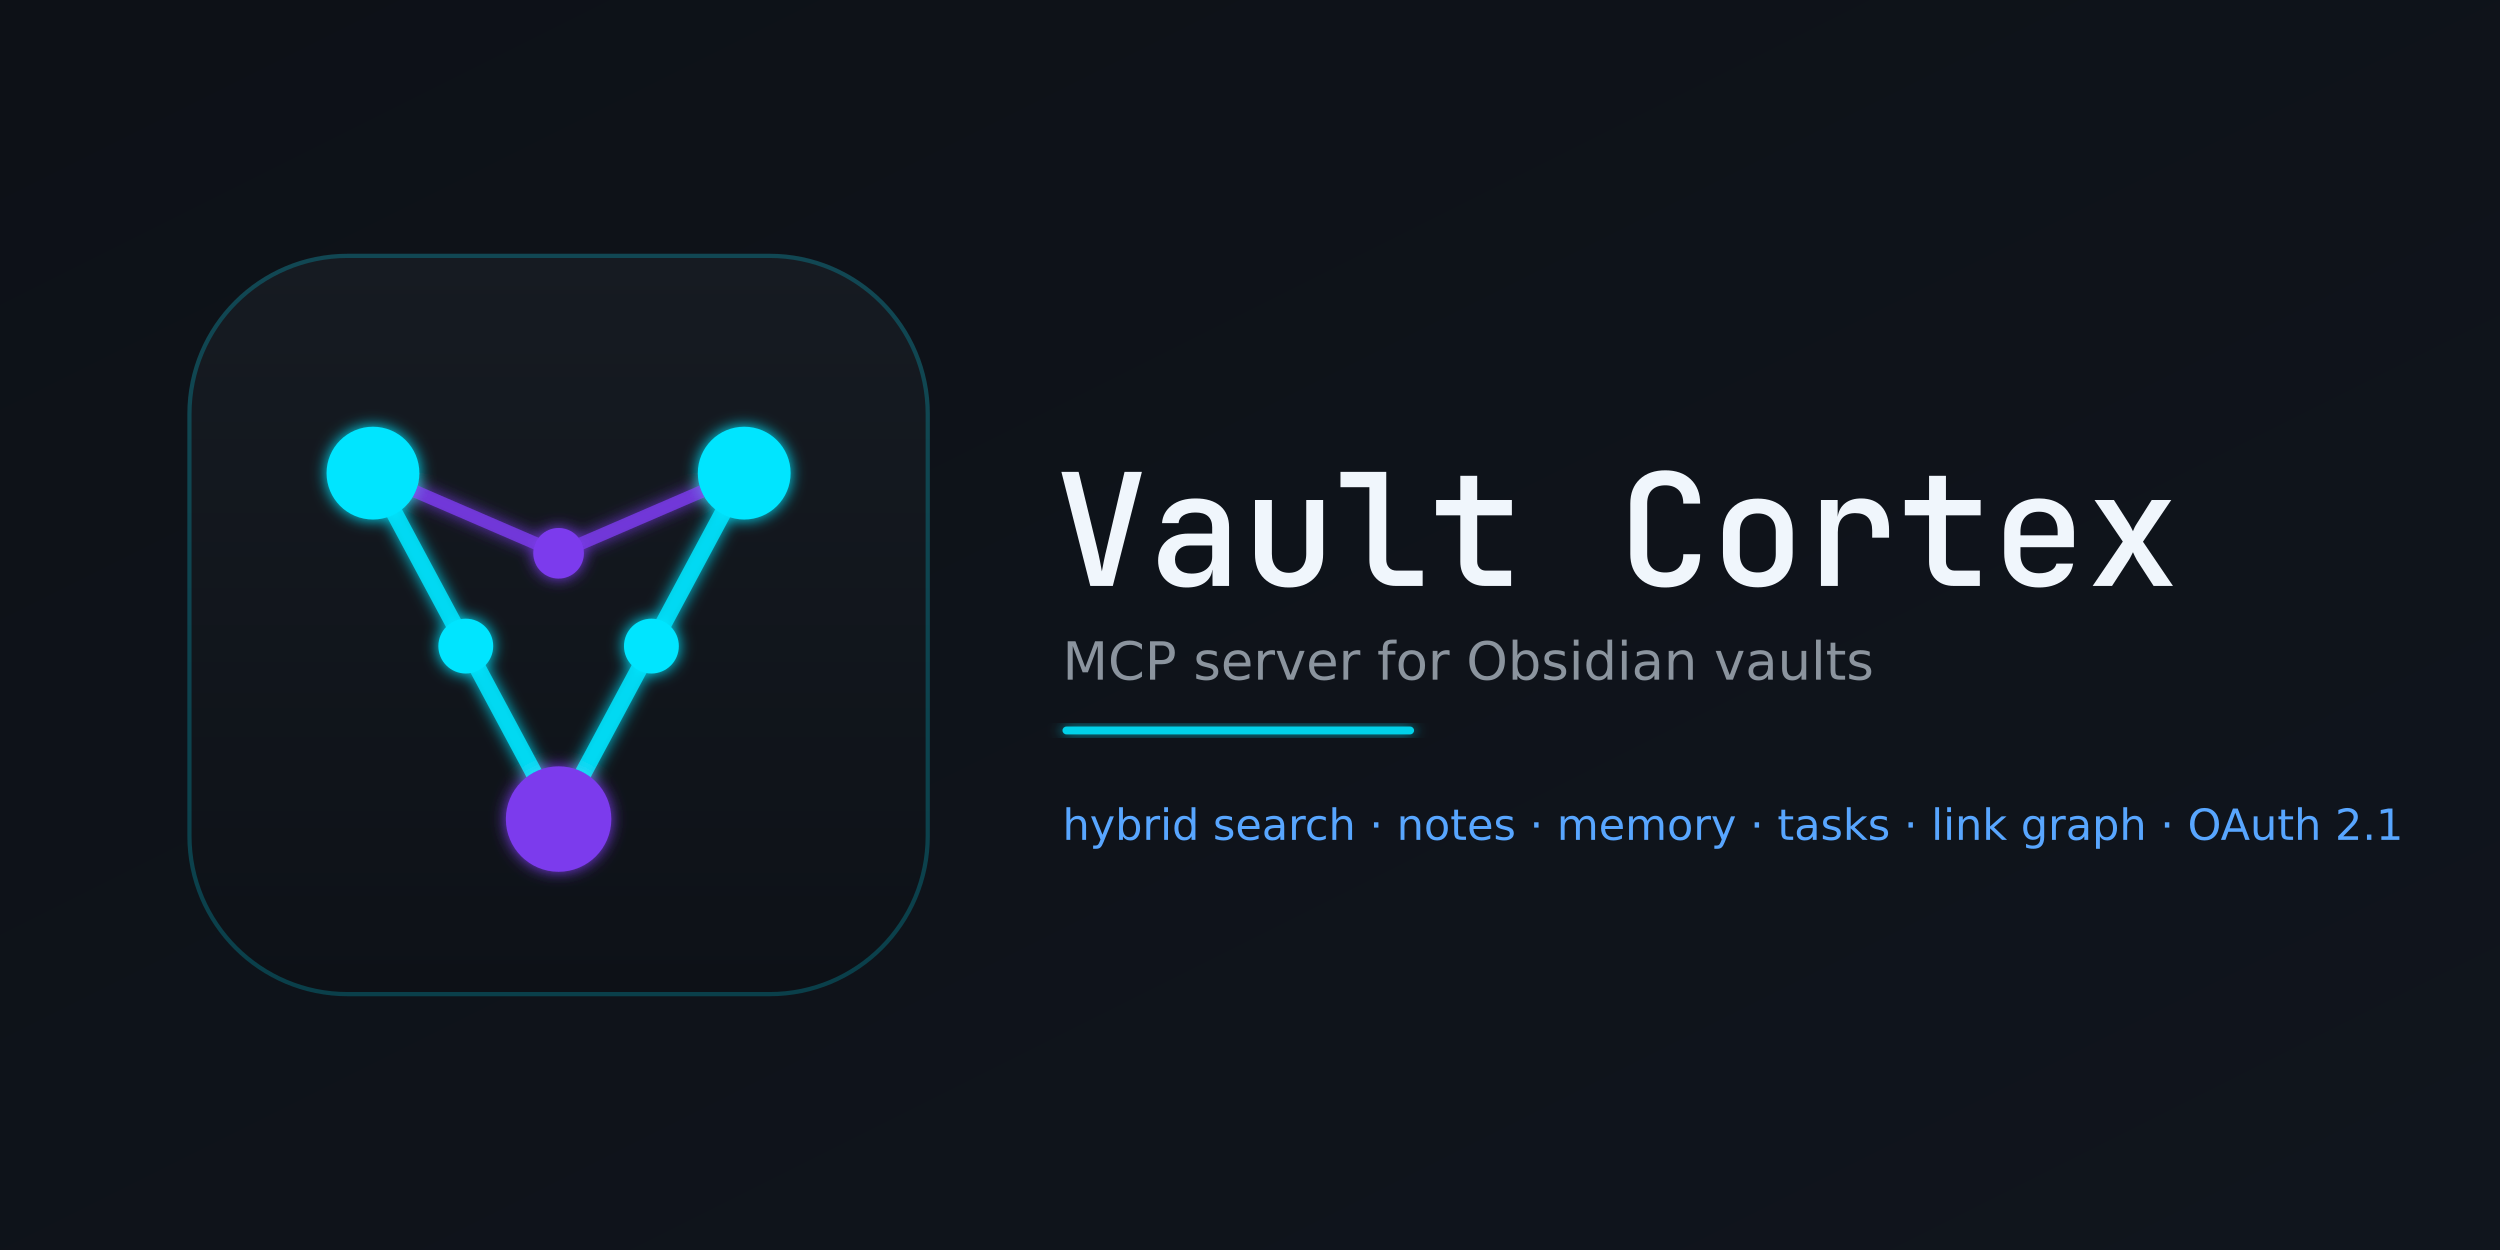
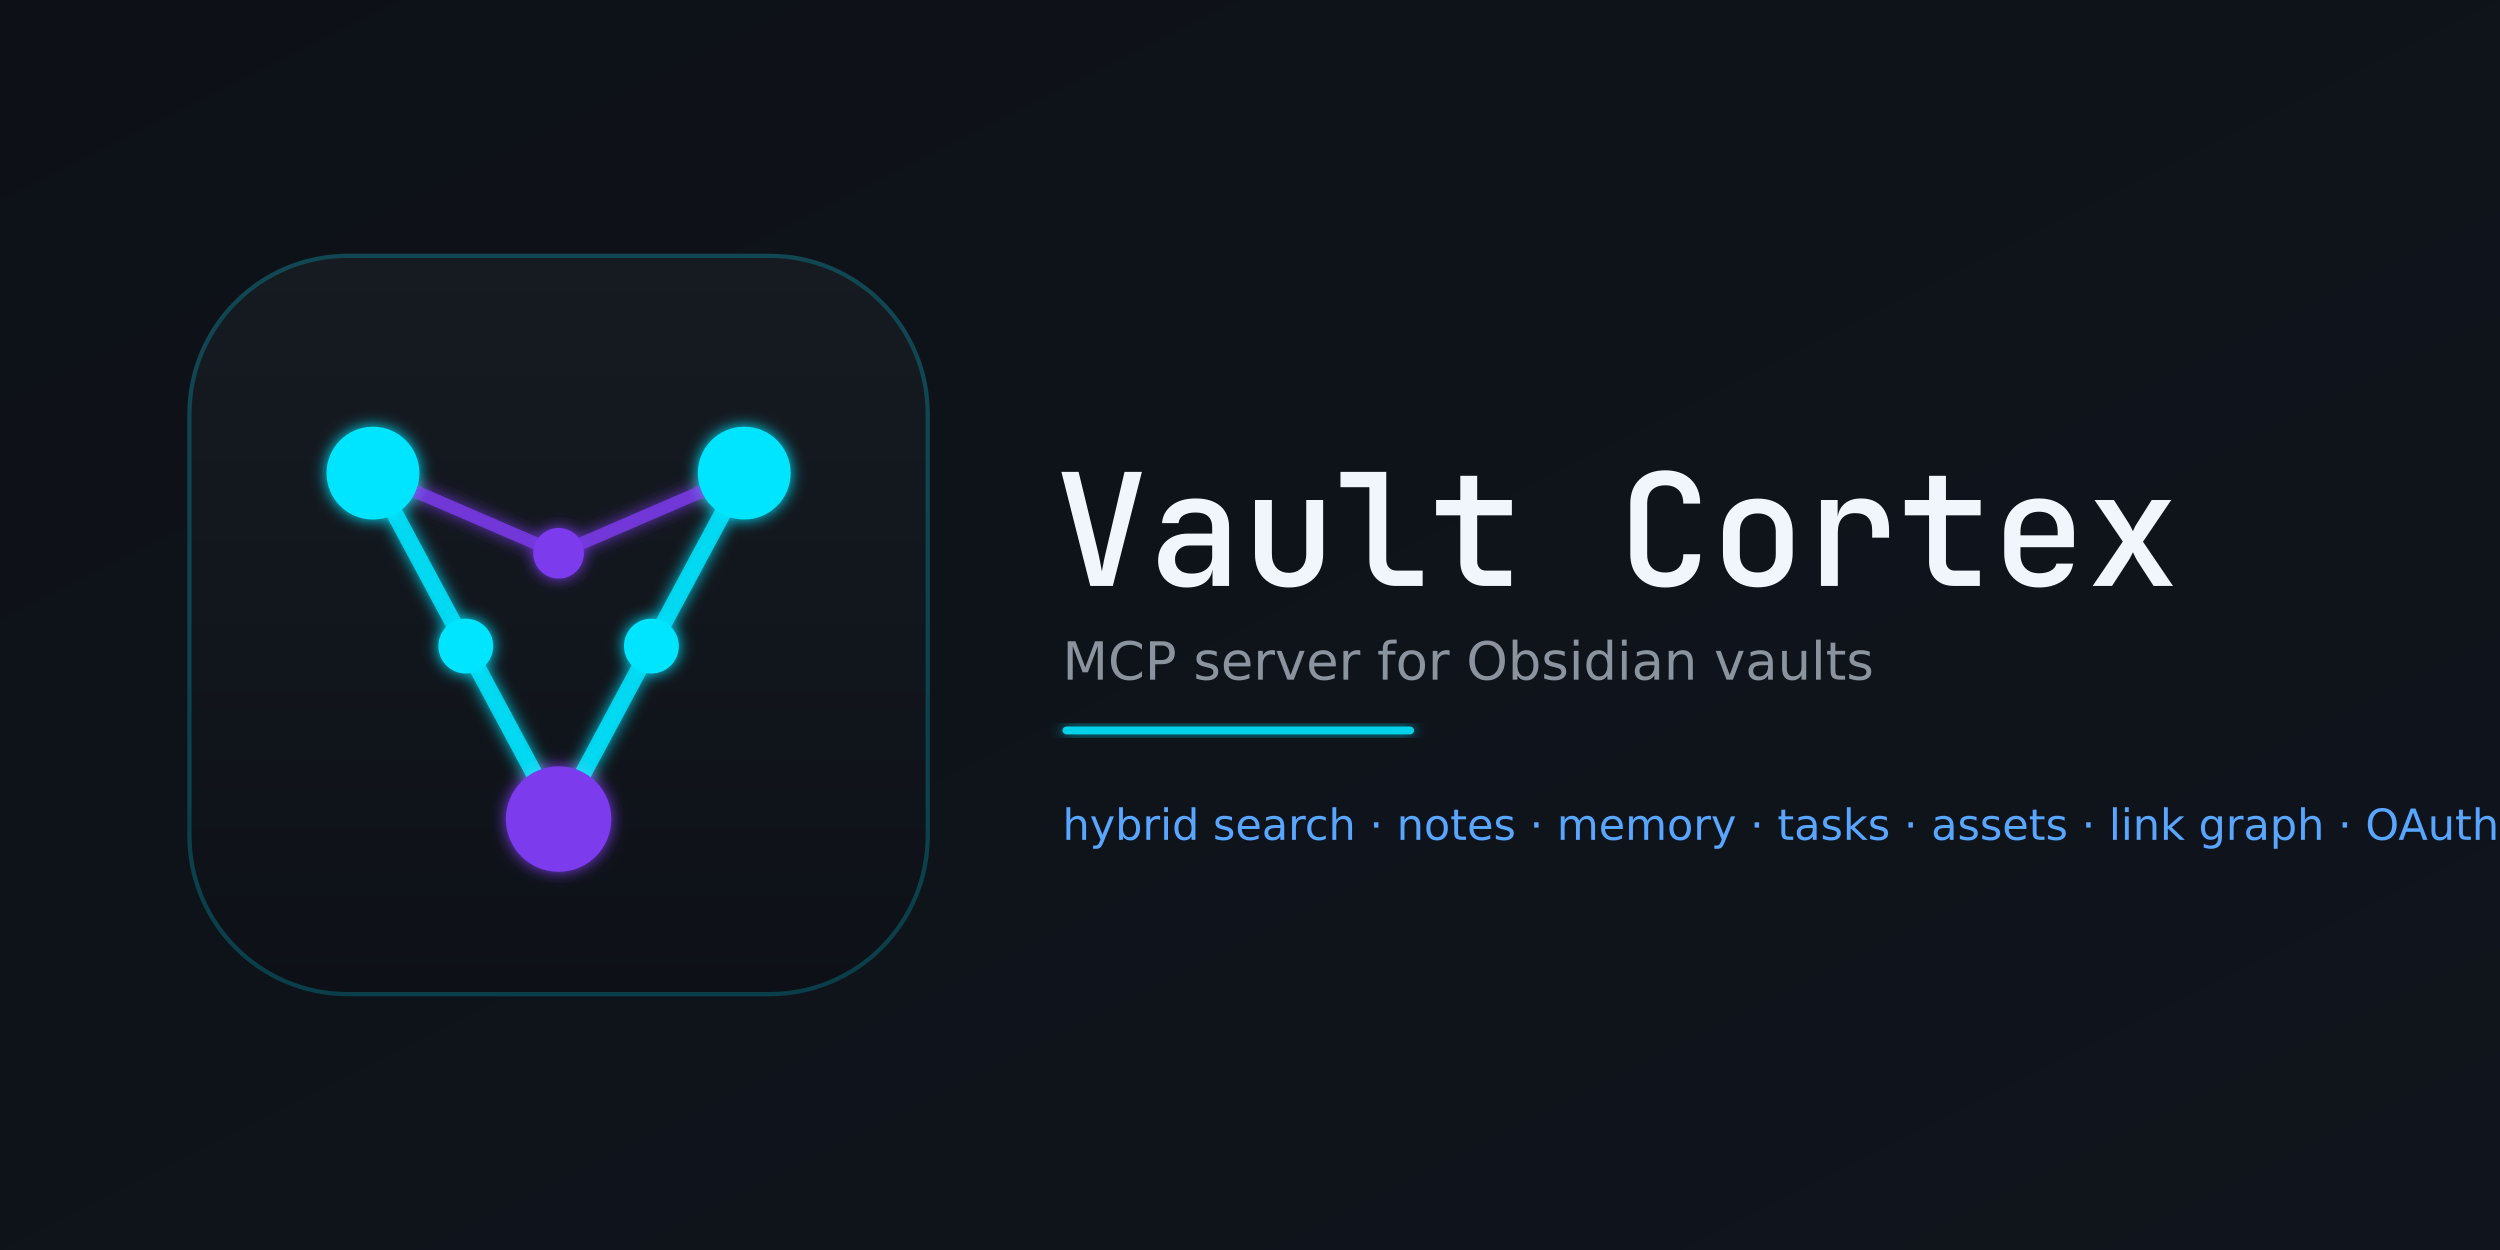
<svg xmlns="http://www.w3.org/2000/svg" width="1280" height="640" viewBox="0 0 1280 640" fill="none">
  <defs>
    <linearGradient id="bg" x1="0" y1="0" x2="1" y2="1">
      <stop offset="0" stop-color="#0d1117" />
      <stop offset="1" stop-color="#10151d" />
    </linearGradient>
    <linearGradient id="tileGrad" x1="0" y1="0" x2="0" y2="1">
      <stop offset="0" stop-color="#161b22" />
      <stop offset="1" stop-color="#0d1117" />
    </linearGradient>
    <filter id="glow" x="-40%" y="-40%" width="180%" height="180%">
      <feGaussianBlur in="SourceGraphic" stdDeviation="3.5" result="b" />
      <feMerge>
        <feMergeNode in="b" />
        <feMergeNode in="SourceGraphic" />
      </feMerge>
    </filter>
  </defs>
  <rect width="1280" height="640" fill="url(#bg)" />
  <g transform="translate(70,104) scale(1.08)">
    <rect x="24" y="24" width="352" height="352" rx="76" fill="url(#tileGrad)" />
    <rect x="25" y="25" width="350" height="350" rx="75" fill="none" stroke="#00e5ff" stroke-width="2" opacity="0.22" />
    <g filter="url(#glow)" stroke-linecap="round">
      <line x1="112" y1="128" x2="156" y2="210" stroke="#00e5ff" stroke-width="8" opacity="0.85" />
      <line x1="156" y1="210" x2="200" y2="292" stroke="#00e5ff" stroke-width="8" opacity="0.85" />
      <line x1="288" y1="128" x2="244" y2="210" stroke="#00e5ff" stroke-width="8" opacity="0.85" />
      <line x1="244" y1="210" x2="200" y2="292" stroke="#00e5ff" stroke-width="8" opacity="0.85" />
      <line x1="112" y1="128" x2="200" y2="166" stroke="#7c3aed" stroke-width="6" opacity="0.8" />
      <line x1="288" y1="128" x2="200" y2="166" stroke="#7c3aed" stroke-width="6" opacity="0.8" />
      <circle cx="112" cy="128" r="22" fill="#00e5ff" />
      <circle cx="288" cy="128" r="22" fill="#00e5ff" />
      <circle cx="156" cy="210" r="13" fill="#00e5ff" />
      <circle cx="244" cy="210" r="13" fill="#00e5ff" />
      <circle cx="200" cy="166" r="12" fill="#7c3aed" />
      <circle cx="200" cy="292" r="25" fill="#7c3aed" />
    </g>
  </g>
  <g transform="translate(540,300) scale(0.08,-0.08)" fill="#f0f6fc">
    <path transform="translate(0,0)" d="M228 0 43 730H153L271 244Q282 200 290.0 158.0Q298 116 302 93Q306 116 314.5 158.5Q323 201 334 245L447 730H558L372 0Z" />
    <path transform="translate(600,0)" d="M245 -10Q161 -10 111.5 37.5Q62 85 62 162Q62 240 115.0 287.5Q168 335 256 335H408V375Q408 470 301 470Q253 470 224.0 452.0Q195 434 193 402H87Q92 471 149.0 515.5Q206 560 302 560Q404 560 460.0 511.5Q516 463 516 376V0H410V103H409Q402 50 359.0 20.0Q316 -10 245 -10ZM276 79Q337 79 372.5 108.5Q408 138 408 188V259H264Q221 259 195.5 234.0Q170 209 170 170Q170 128 198.0 103.5Q226 79 276 79Z" />
    <path transform="translate(1200,0)" d="M299 -10Q199 -10 140.5 47.5Q82 105 82 204V550H190V205Q190 149 219.0 116.5Q248 84 299 84Q351 84 380.5 116.5Q410 149 410 205V550H518V204Q518 105 458.5 47.5Q399 -10 299 -10Z" />
    <path transform="translate(1800,0)" d="M385 0Q307 0 260.5 45.5Q214 91 214 167V632H29V730H322V169Q322 136 340.0 117.0Q358 98 389 98H555V0Z" />
    <path transform="translate(2400,0)" d="M355 0Q282 0 239.0 42.0Q196 84 196 156V452H41V550H196V705H304V550H526V452H304V157Q304 131 319.0 114.5Q334 98 360 98H521V0Z" />
    <path transform="translate(3600,0)" d="M308 -10Q205 -10 144.5 47.5Q84 105 84 203V527Q84 626 144.5 683.0Q205 740 308 740Q410 740 470.5 682.5Q531 625 531 527H423Q423 584 392.5 614.0Q362 644 308 644Q253 644 222.5 614.0Q192 584 192 527V203Q192 146 222.5 116.0Q253 86 308 86Q362 86 392.5 116.0Q423 146 423 203H531Q531 105 470.5 47.5Q410 -10 308 -10Z" />
    <path transform="translate(4200,0)" d="M300 -9Q198 -9 137.5 50.0Q77 109 77 211V339Q77 442 137.0 500.5Q197 559 300 559Q403 559 463.0 500.5Q523 442 523 339V211Q523 109 462.5 50.0Q402 -9 300 -9ZM300 86Q354 86 384.5 116.5Q415 147 415 204V346Q415 403 384.5 433.5Q354 464 300 464Q246 464 215.5 433.5Q185 403 185 346V204Q185 147 215.5 116.5Q246 86 300 86Z" />
    <path transform="translate(4800,0)" d="M104 0V550H211V442Q219 497 258.0 528.5Q297 560 361 560Q446 560 493.0 507.0Q540 454 540 358V309H432V355Q432 466 323 466Q269 466 240.5 434.5Q212 403 212 343V0Z" />
    <path transform="translate(5400,0)" d="M355 0Q282 0 239.0 42.0Q196 84 196 156V452H41V550H196V705H304V550H526V452H304V157Q304 131 319.0 114.5Q334 98 360 98H521V0Z" />
    <path transform="translate(6000,0)" d="M300 -10Q199 -10 138.0 49.0Q77 108 77 210V340Q77 442 138.0 501.0Q199 560 300 560Q368 560 418.0 533.5Q468 507 495.5 459.0Q523 411 523 347V248H181V203Q181 145 213.0 113.0Q245 81 300 81Q345 81 375.0 97.5Q405 114 411 143H518Q507 73 447.5 31.5Q388 -10 300 -10ZM181 347V324H419V348Q419 409 388.0 442.0Q357 475 300 475Q243 475 212.0 441.5Q181 408 181 347Z" />
    <path transform="translate(6600,0)" d="M43 0 236 284 55 550H179L276 398Q283 386 290.0 372.5Q297 359 301 350Q304 359 310.5 372.5Q317 386 325 398L421 550H546L365 283L557 0H433L326 165Q319 177 312.0 192.0Q305 207 301 216Q296 207 289.0 192.0Q282 177 274 165L167 0Z" />
  </g>
  <text x="544" y="348" font-family="DejaVu Sans" font-size="27" fill="#8b949e">MCP server for Obsidian vaults</text>
  <rect x="544" y="372" width="180" height="4" rx="2" fill="#00e5ff" filter="url(#glow)" opacity="0.9" />
-   <text x="544" y="430" font-family="DejaVu Sans" font-size="22" fill="#58a6ff">hybrid search · notes · memory · tasks · link graph · OAuth 2.1</text>
+   <text x="544" y="430" font-family="DejaVu Sans" font-size="22" fill="#58a6ff">hybrid search · notes · memory · tasks · assets · link graph · OAuth 2.1</text>
</svg>
